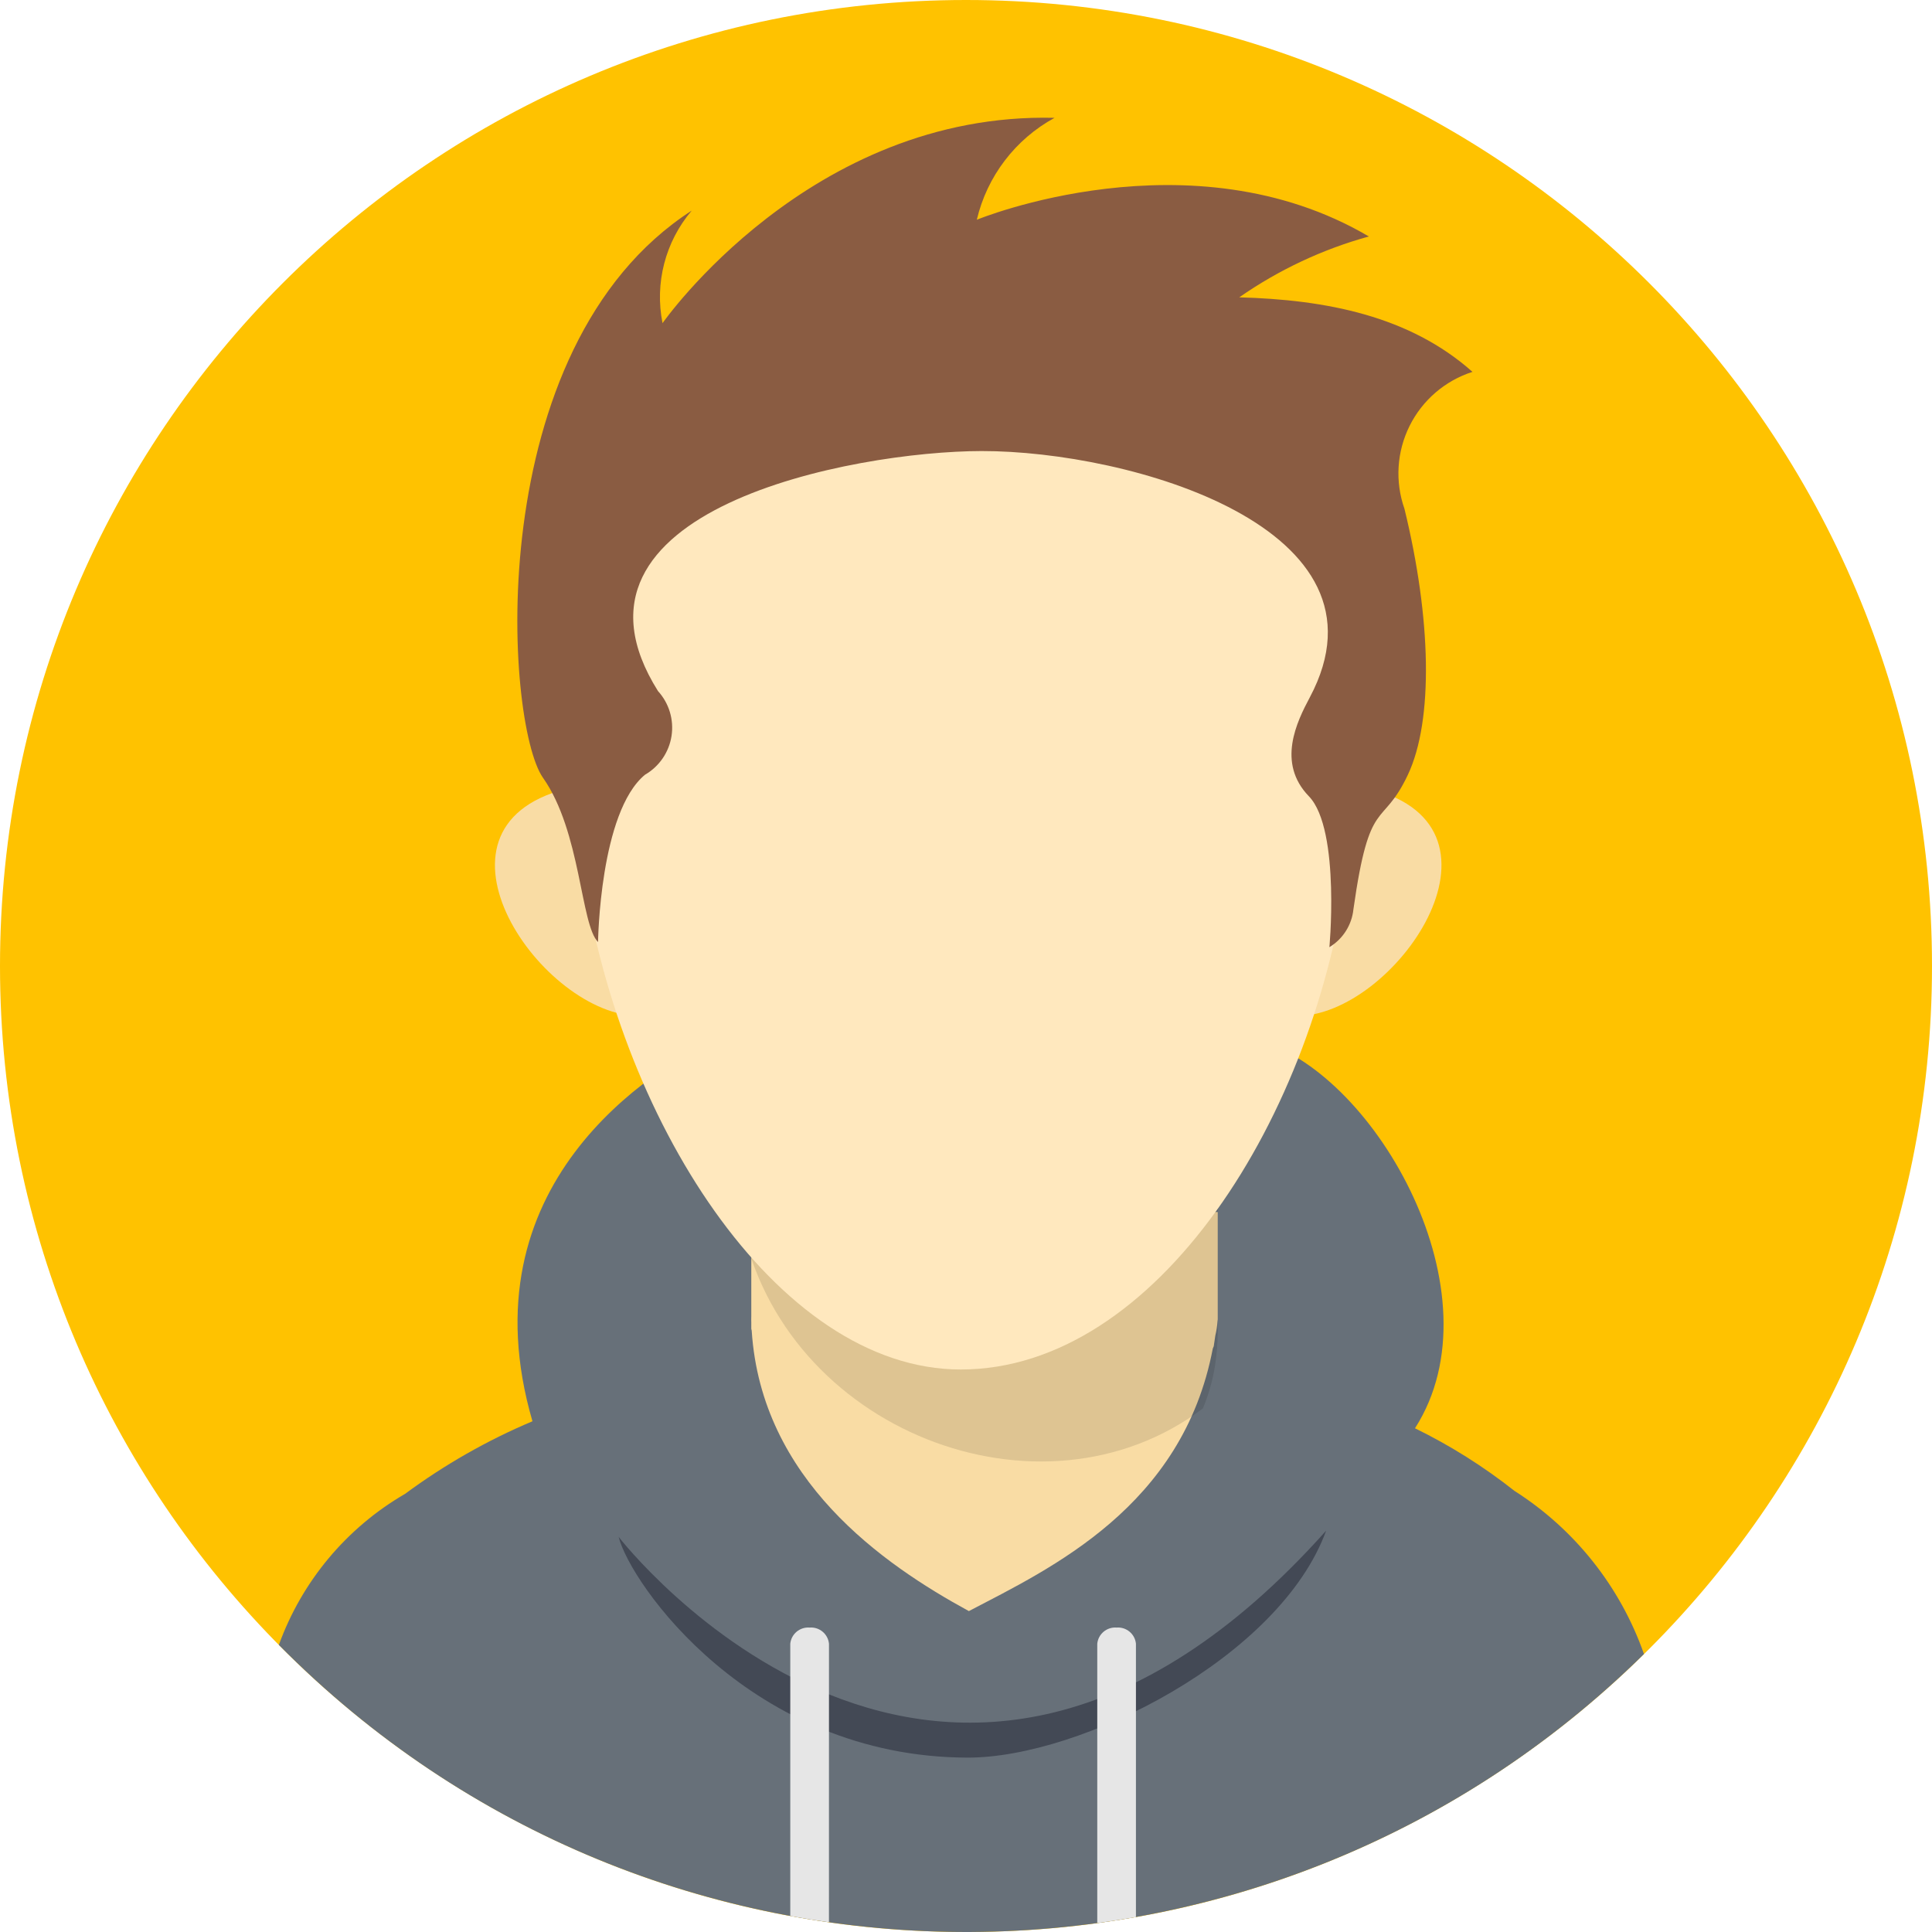
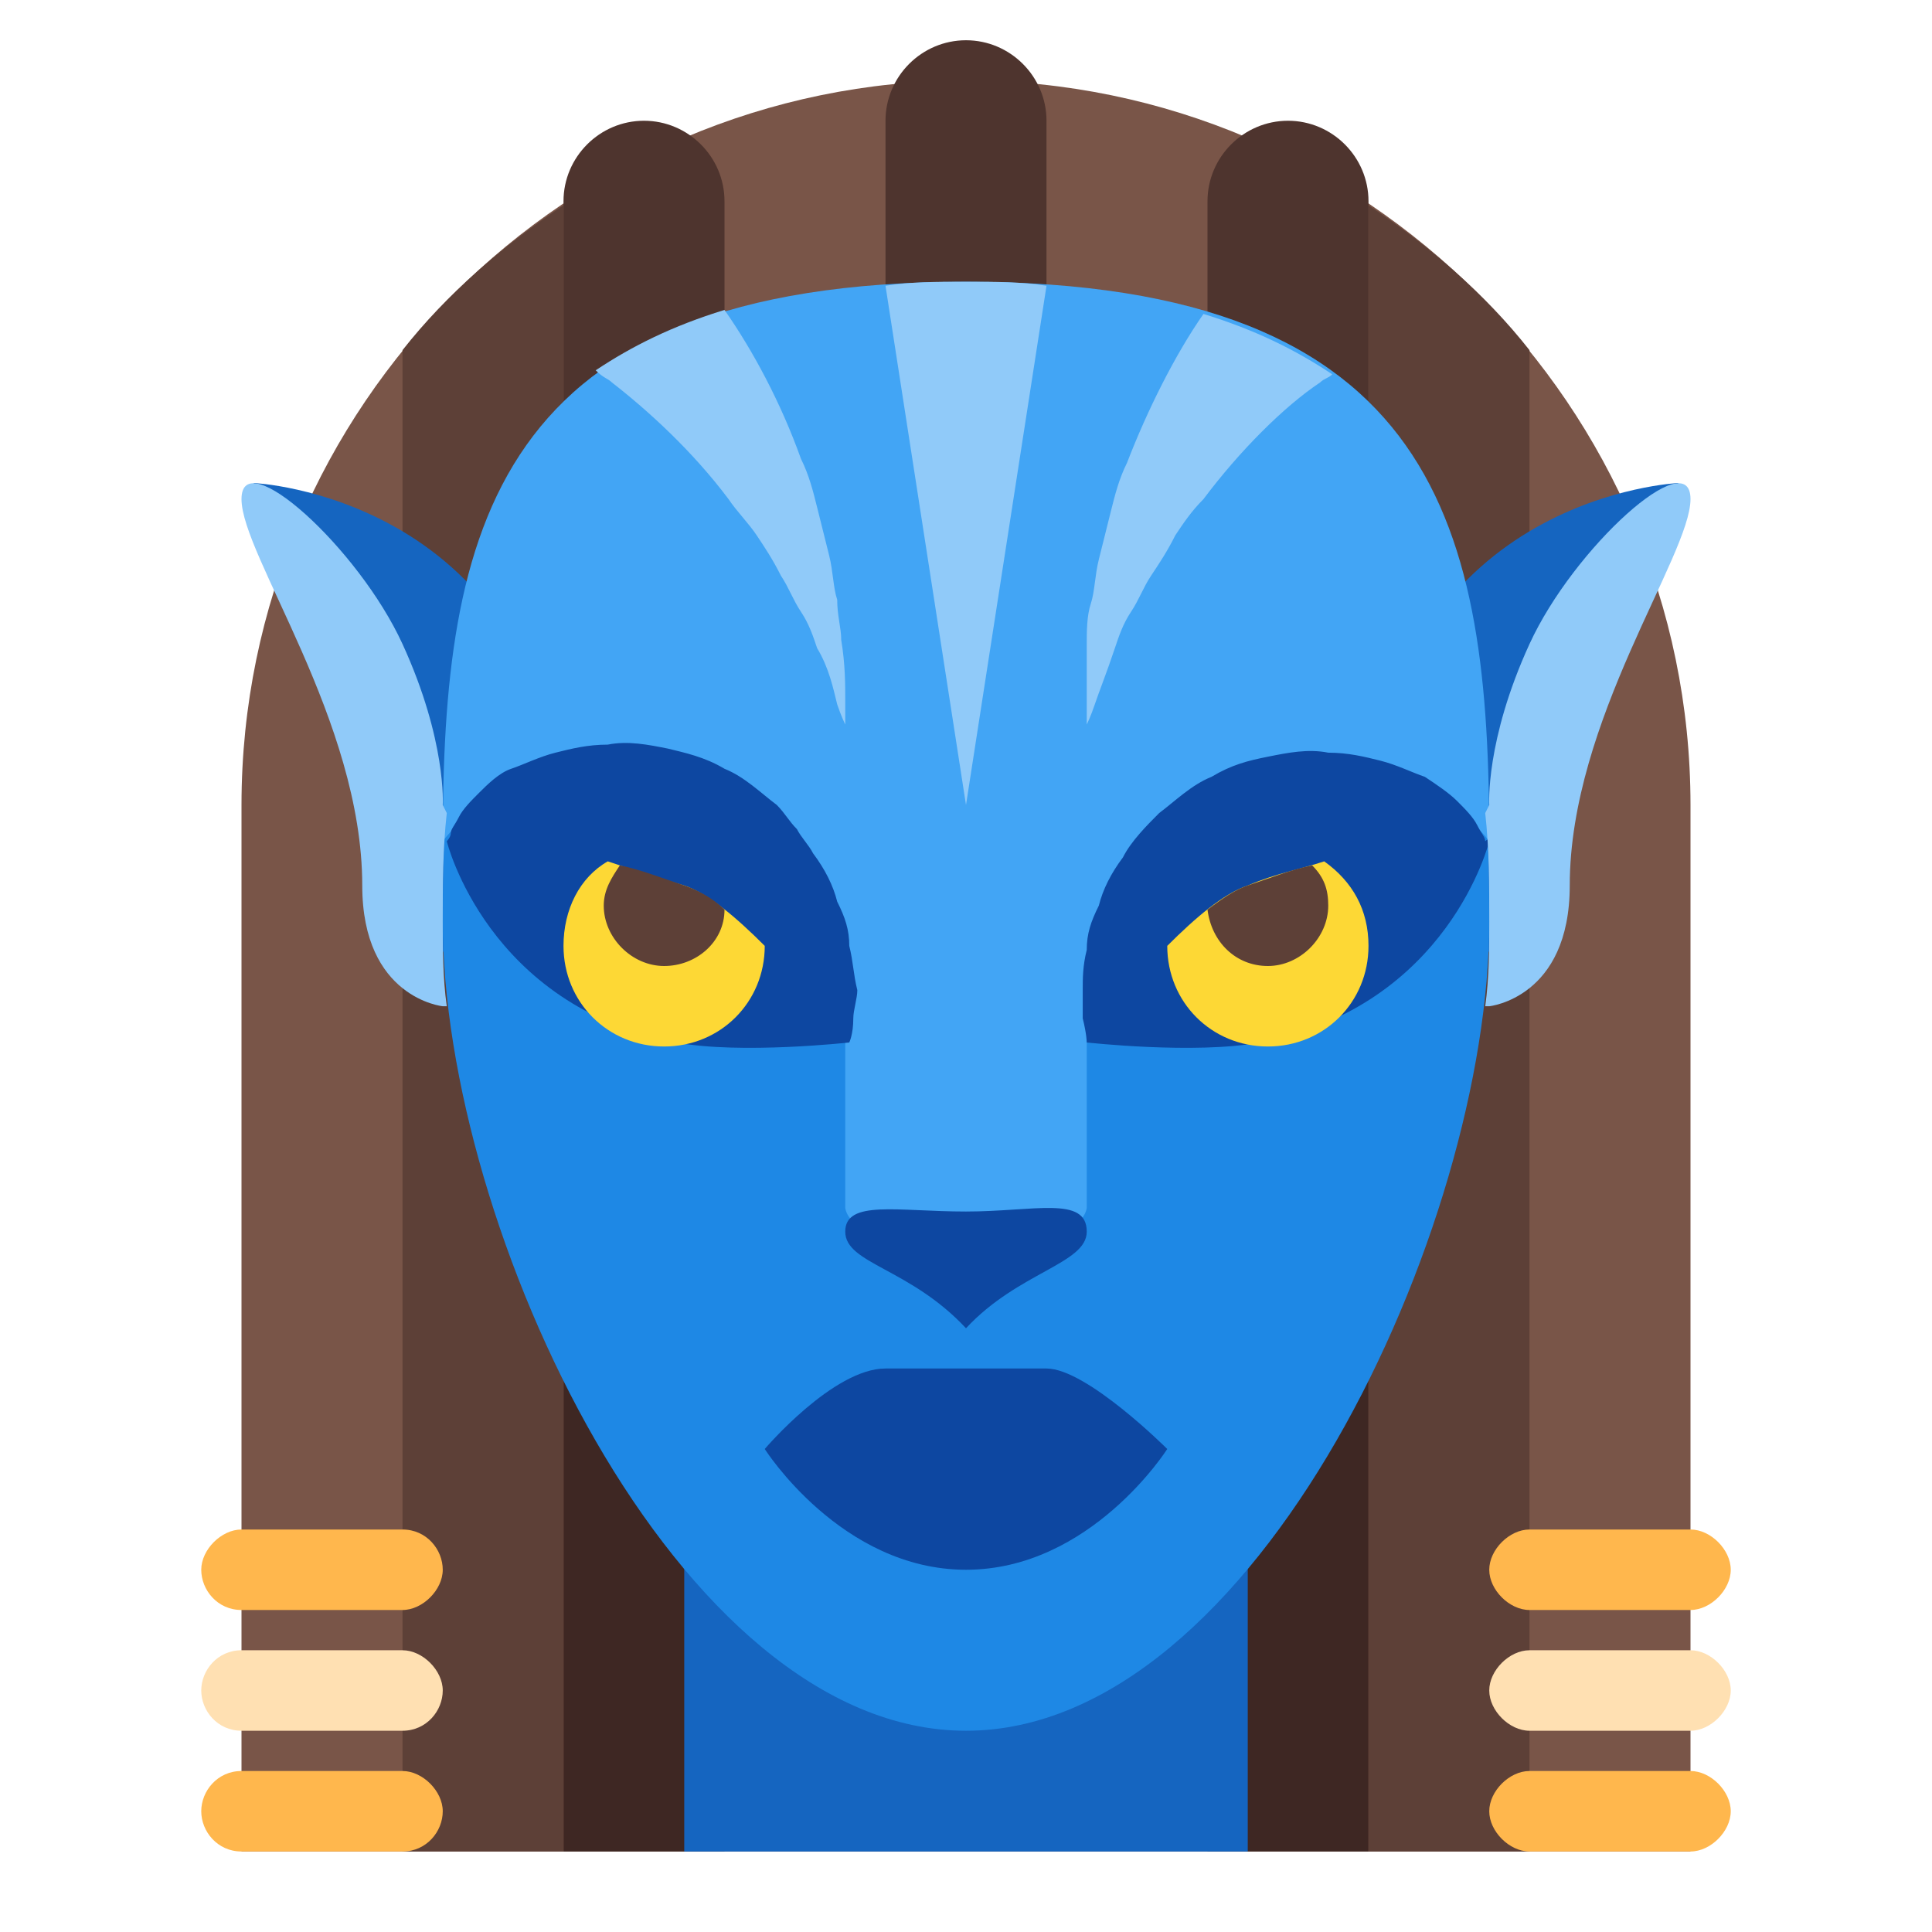
- <svg xmlns="http://www.w3.org/2000/svg" viewBox="0 0 61.8 61.8">
-   <g id="Layer_2" data-name="Layer 2">
-     <g id="_ÎÓÈ_1" data-name="—ÎÓÈ 1">
-       <circle cx="30.9" cy="30.9" r="30.9" fill="#ffc200" />
-       <path d="M52.587 52.908a30.895 30.895 0 0 1-43.667-.291 9.206 9.206 0 0 1 4.037-4.832 19.799 19.799 0 0 1 4.075-2.322c-2.198-7.553 3.777-11.266 6.063-12.335 0 3.487 3.265 1.173 7.317 1.217 3.336.037 9.933 3.395 9.933-1.035 3.67 1.086 7.67 8.08 4.917 12.377a17.604 17.604 0 0 1 3.181 2.002 10.192 10.192 0 0 1 4.144 5.22z" fill="#677079" fill-rule="evenodd" />
-       <path d="M24.032 38.68l14.92.09v3.437l-.007.053a2.784 2.784 0 0 1-.07.462l-.05.341-.03.071c-.966 5.074-5.193 7.035-7.803 8.401-2.75-1.498-6.638-4.197-6.947-8.972l-.013-.059v-.2a8.897 8.897 0 0 1-.004-.207c0 .036.003.07.004.106z" fill="#f9dca4" fill-rule="evenodd" />
-       <path d="M38.953 38.617v4.005a7.167 7.167 0 0 1-.095 1.108 6.01 6.01 0 0 1-.38 1.321c-5.184 3.915-13.444.704-14.763-5.983z" fill-rule="evenodd" opacity="0.11" />
-       <path d="M18.104 25.235c-4.94 1.27-.74 7.29 2.367 7.264a19.805 19.805 0 0 1-2.367-7.264z" fill="#f9dca4" fill-rule="evenodd" />
-       <path d="M43.837 25.235c4.94 1.27.74 7.29-2.368 7.263a19.8 19.8 0 0 0 2.368-7.263z" fill="#f9dca4" fill-rule="evenodd" />
-       <path d="M30.733 11.361c20.523 0 12.525 32.446 0 32.446-11.83 0-20.523-32.446 0-32.446z" fill="#ffe8be" fill-rule="evenodd" />
-       <path d="M21.047 22.105a1.738 1.738 0 0 1-.414 2.676c-1.45 1.193-1.503 5.353-1.503 5.353-.56-.556-.547-3.534-1.761-5.255s-2.032-13.763 4.757-18.142a4.266 4.266 0 0 0-.933 3.6s4.716-6.763 12.54-6.568a5.029 5.029 0 0 0-2.487 3.26s6.84-2.822 12.54.535a13.576 13.576 0 0 0-4.145 1.947c2.768.076 5.443.59 7.46 2.384a3.412 3.412 0 0 0-2.176 4.38c.856 3.503.936 6.762.107 8.514-.829 1.752-1.22.621-1.739 4.295a1.609 1.609 0 0 1-.77 1.214c-.02.266.382-3.756-.655-4.827-1.036-1.07-.385-2.385.029-3.163 2.89-5.427-5.765-7.886-10.496-7.88-4.103.005-14 1.87-10.354 7.677z" fill="#8a5c42" fill-rule="evenodd" />
-       <path d="M19.79 49.162c.03.038 10.418 13.483 22.63-.2-1.475 4.052-7.837 7.27-11.476 7.26-6.95-.02-10.796-5.6-11.154-7.06z" fill="#434955" fill-rule="evenodd" />
-       <path d="M36.336 61.323c-.41.072-.822.135-1.237.192v-8.937a.576.576 0 0 1 .618-.516.576.576 0 0 1 .619.516v8.745zm-9.82.166q-.622-.089-1.237-.2v-8.711a.576.576 0 0 1 .618-.516.576.576 0 0 1 .62.516z" fill="#e6e6e6" fill-rule="evenodd" />
-     </g>
-   </g>
+ <svg xmlns="http://www.w3.org/2000/svg" viewBox="0 0 48 48" width="48px" height="48px">
+   <path fill="#795548" d="M24,2C14.1,2,6,10.1,6,20v26h36V20C42,10.1,33.9,2,24,2z" />
+   <path fill="#3E2723" d="M14 46V14c0-1.1.9-2 2-2h0c1.1 0 2 .9 2 2v32H14zM34 46V14c0-1.1-.9-2-2-2h0c-1.1 0-2 .9-2 2v32H34z" />
+   <path fill="#1565C0" d="M17 37H31V46H17z" />
+   <path fill="#4E342E" d="M16,11L16,11c-1.1,0-2,3.1-2,2V5c0-1.1,0.9-2,2-2h0c1.1,0,2,0.9,2,2v8C18,14.1,17.1,11,16,11z M26,9.4V3c0-1.1-0.9-2-2-2h0c-1.1,0-2,0.9-2,2v6.4c0,1.1,0.9-1.4,2-1.4h0C25.1,8,26,10.5,26,9.4z M32,11L32,11c1.1,0,2,2.1,2,1V5c0-1.1-0.9-2-2-2h0c-1.1,0-2,0.9-2,2v7C30,13.1,30.9,11,32,11z" />
+   <path fill="#5D4037" d="M14,5.1V17v1v28h-4V18v-1V8.7C11.1,7.3,12.5,6.1,14,5.1z M34,5.1V19v4v23h4V23v-4V8.7C36.9,7.3,35.5,6.1,34,5.1z" />
+   <path fill="#1565C0" d="M36.4,25.1c0,0-3.2,2.6-2.4-5.1s7.7-8,7.7-8L36.4,25.1z M11.6,25.1c0,0,3.2,2.6,2.4-5.1s-7.7-8-7.7-8L11.6,25.1z" />
+   <path fill="#1E88E5" d="M11,22.9C11,30.5,16.8,43,24,43s13-12.5,13-20.1S35.8,9,24,9S11,15.2,11,22.9z" />
+   <path fill="#42A5F5" d="M24,7c-11.8,0-13,6.2-13,13.9c1.7-2.3,9.3-3.2,10,3.1v6c0,0,0,1,3,1s3-1,3-1v-6c0.7-6.3,8.3-5.4,10-3.1C37,13.2,35.8,7,24,7z" />
+   <path fill="#0D47A1" d="M37,20.9c0,0-1,4.1-5.7,5c-1.6,0.3-4.3,0-4.3,0s0-0.2-0.1-0.6c0-0.2,0-0.5,0-0.7c0-0.3,0-0.6,0.1-1c0-0.4,0.1-0.7,0.3-1.1c0.1-0.4,0.3-0.8,0.6-1.2c0.2-0.4,0.6-0.8,0.9-1.1c0.4-0.3,0.8-0.7,1.3-0.9c0.5-0.3,0.9-0.4,1.4-0.5c0.5-0.1,1-0.2,1.5-0.1c0.5,0,0.9,0.1,1.3,0.2c0.4,0.1,0.8,0.3,1.1,0.4c0.3,0.2,0.6,0.4,0.8,0.6c0.2,0.2,0.4,0.4,0.5,0.6c0.1,0.2,0.2,0.3,0.2,0.4C37,20.8,37,20.9,37,20.9z M24,30.1c-1.7,0-3-0.3-3,0.5c0,0.8,1.6,0.9,3,2.4c1.3-1.4,3-1.6,3-2.4C27,29.7,25.7,30.1,24,30.1z M26,34c-1,0-2.7,0-4,0s-3,2-3,2s1.9,3,5,3s5-3,5-3S27,34,26,34z M21.1,23.5c0-0.4-0.1-0.7-0.3-1.1c-0.1-0.4-0.3-0.8-0.6-1.2c-0.1-0.2-0.3-0.4-0.4-0.6c-0.2-0.2-0.3-0.4-0.5-0.6c-0.4-0.3-0.8-0.7-1.3-0.9c-0.5-0.3-1-0.4-1.4-0.5c-0.5-0.1-1-0.2-1.5-0.1c-0.5,0-0.9,0.1-1.3,0.2c-0.4,0.1-0.8,0.3-1.1,0.4c-0.3,0.1-0.6,0.4-0.8,0.6c-0.2,0.2-0.4,0.4-0.5,0.6c-0.1,0.2-0.2,0.3-0.2,0.4c0,0.1-0.1,0.2-0.1,0.2s1,4.1,5.7,5c1.6,0.3,4.3,0,4.3,0s0.1-0.2,0.1-0.6c0-0.2,0.1-0.5,0.1-0.7C21.2,24.2,21.2,23.9,21.1,23.5z" />
+   <path fill="#FDD835" d="M17 22c-.7-.2-1.3-.4-1.9-.6-.7.4-1.1 1.2-1.1 2.1 0 1.4 1.1 2.5 2.5 2.5s2.5-1.1 2.5-2.5c0 0 0 0 0 0C18.3 22.8 17.6 22.2 17 22zM32.9 21.4c-.6.2-1.2.3-1.9.6-.6.2-1.3.8-2 1.5 0 1.4 1.1 2.5 2.5 2.5 1.4 0 2.5-1.1 2.5-2.5C34 22.6 33.6 21.9 32.9 21.4z" />
+   <path fill="#5D4037" d="M31,22c-0.3,0.1-0.6,0.3-1,0.6c0.1,0.8,0.7,1.4,1.5,1.4c0.8,0,1.5-0.7,1.5-1.5c0-0.4-0.1-0.7-0.4-1C32.1,21.6,31.6,21.8,31,22z" />
+   <path fill="#90CAF9" d="M42,12.4c0,1.4-3,5.5-3,9.6c0,2.8-2,3-2,3h-0.1c0.1-0.7,0.1-1.5,0.1-2.1c0-0.9,0-1.8-0.1-2.7L37,20c0,0-0.1-1.6,1-4C39.1,13.6,42,11,42,12.4z M11,22.9c0-0.9,0-1.8,0.1-2.7L11,20c0,0,0.1-1.6-1-4c-1.1-2.4-4-5-4-3.6s3,5.5,3,9.6c0,2.8,2,3,2,3h0.1C11,24.3,11,23.5,11,22.9z M24,20l2-12.9C25.4,7,24.7,7,24,7s-1.4,0-2,0.1L24,20z M33.1,9.3c-0.9-0.6-1.9-1.1-3.2-1.5c-0.7,1-1.4,2.4-1.9,3.7c-0.2,0.4-0.3,0.8-0.4,1.2c-0.1,0.4-0.2,0.8-0.3,1.2c-0.1,0.4-0.1,0.8-0.2,1.1c-0.1,0.3-0.1,0.7-0.1,1C27,16.6,27,17.1,27,17.4c0,0.4,0,0.6,0,0.6s0.1-0.2,0.2-0.5c0.1-0.3,0.3-0.8,0.5-1.4c0.1-0.3,0.2-0.6,0.4-0.9c0.2-0.3,0.3-0.6,0.5-0.9c0.2-0.3,0.4-0.6,0.6-1c0.2-0.3,0.4-0.6,0.7-0.9c0.9-1.2,2-2.3,2.9-2.9C32.9,9.4,33,9.4,33.1,9.3z M15.2,9.5c0.9,0.7,2,1.7,2.9,2.9c0.2,0.3,0.5,0.6,0.7,0.9c0.2,0.3,0.4,0.6,0.6,1c0.2,0.3,0.3,0.6,0.5,0.9c0.2,0.3,0.3,0.6,0.4,0.9c0.3,0.5,0.4,1,0.5,1.4C20.9,17.8,21,18,21,18s0-0.2,0-0.6c0-0.4,0-0.9-0.1-1.5c0-0.3-0.1-0.6-0.1-1c-0.1-0.3-0.1-0.7-0.2-1.1c-0.1-0.4-0.2-0.8-0.3-1.2c-0.1-0.4-0.2-0.8-0.4-1.2c-0.5-1.4-1.2-2.7-1.9-3.7c-1.3,0.4-2.3,0.9-3.2,1.5C15,9.4,15.1,9.4,15.2,9.5z" />
+   <path fill="#FFE0B2" d="M5,42L5,42c0-0.5,0.4-1,1-1h4c0.5,0,1,0.5,1,1l0,0c0,0.5-0.4,1-1,1H6C5.4,43,5,42.5,5,42z M43,42L43,42c0-0.5-0.5-1-1-1h-4c-0.5,0-1,0.5-1,1l0,0c0,0.5,0.5,1,1,1h4C42.5,43,43,42.5,43,42z" />
+   <path fill="#FFB74D" d="M5,45L5,45c0-0.5,0.4-1,1-1h4c0.5,0,1,0.5,1,1l0,0c0,0.5-0.4,1-1,1H6C5.4,46,5,45.5,5,45z M6,40h4c0.5,0,1-0.5,1-1l0,0c0-0.5-0.4-1-1-1H6c-0.5,0-1,0.5-1,1l0,0C5,39.5,5.4,40,6,40z M43,45L43,45c0-0.5-0.5-1-1-1h-4c-0.5,0-1,0.5-1,1l0,0c0,0.5,0.5,1,1,1h4C42.5,46,43,45.5,43,45z M43,39L43,39c0-0.5-0.5-1-1-1h-4c-0.5,0-1,0.5-1,1l0,0c0,0.5,0.5,1,1,1h4C42.5,40,43,39.5,43,39z" />
+   <path fill="#5D4037" d="M17,22c-0.6-0.2-1.1-0.4-1.6-0.5c-0.2,0.3-0.4,0.6-0.4,1c0,0.8,0.7,1.5,1.5,1.5c0.8,0,1.5-0.6,1.5-1.4C17.7,22.3,17.3,22.1,17,22z" />
</svg>
